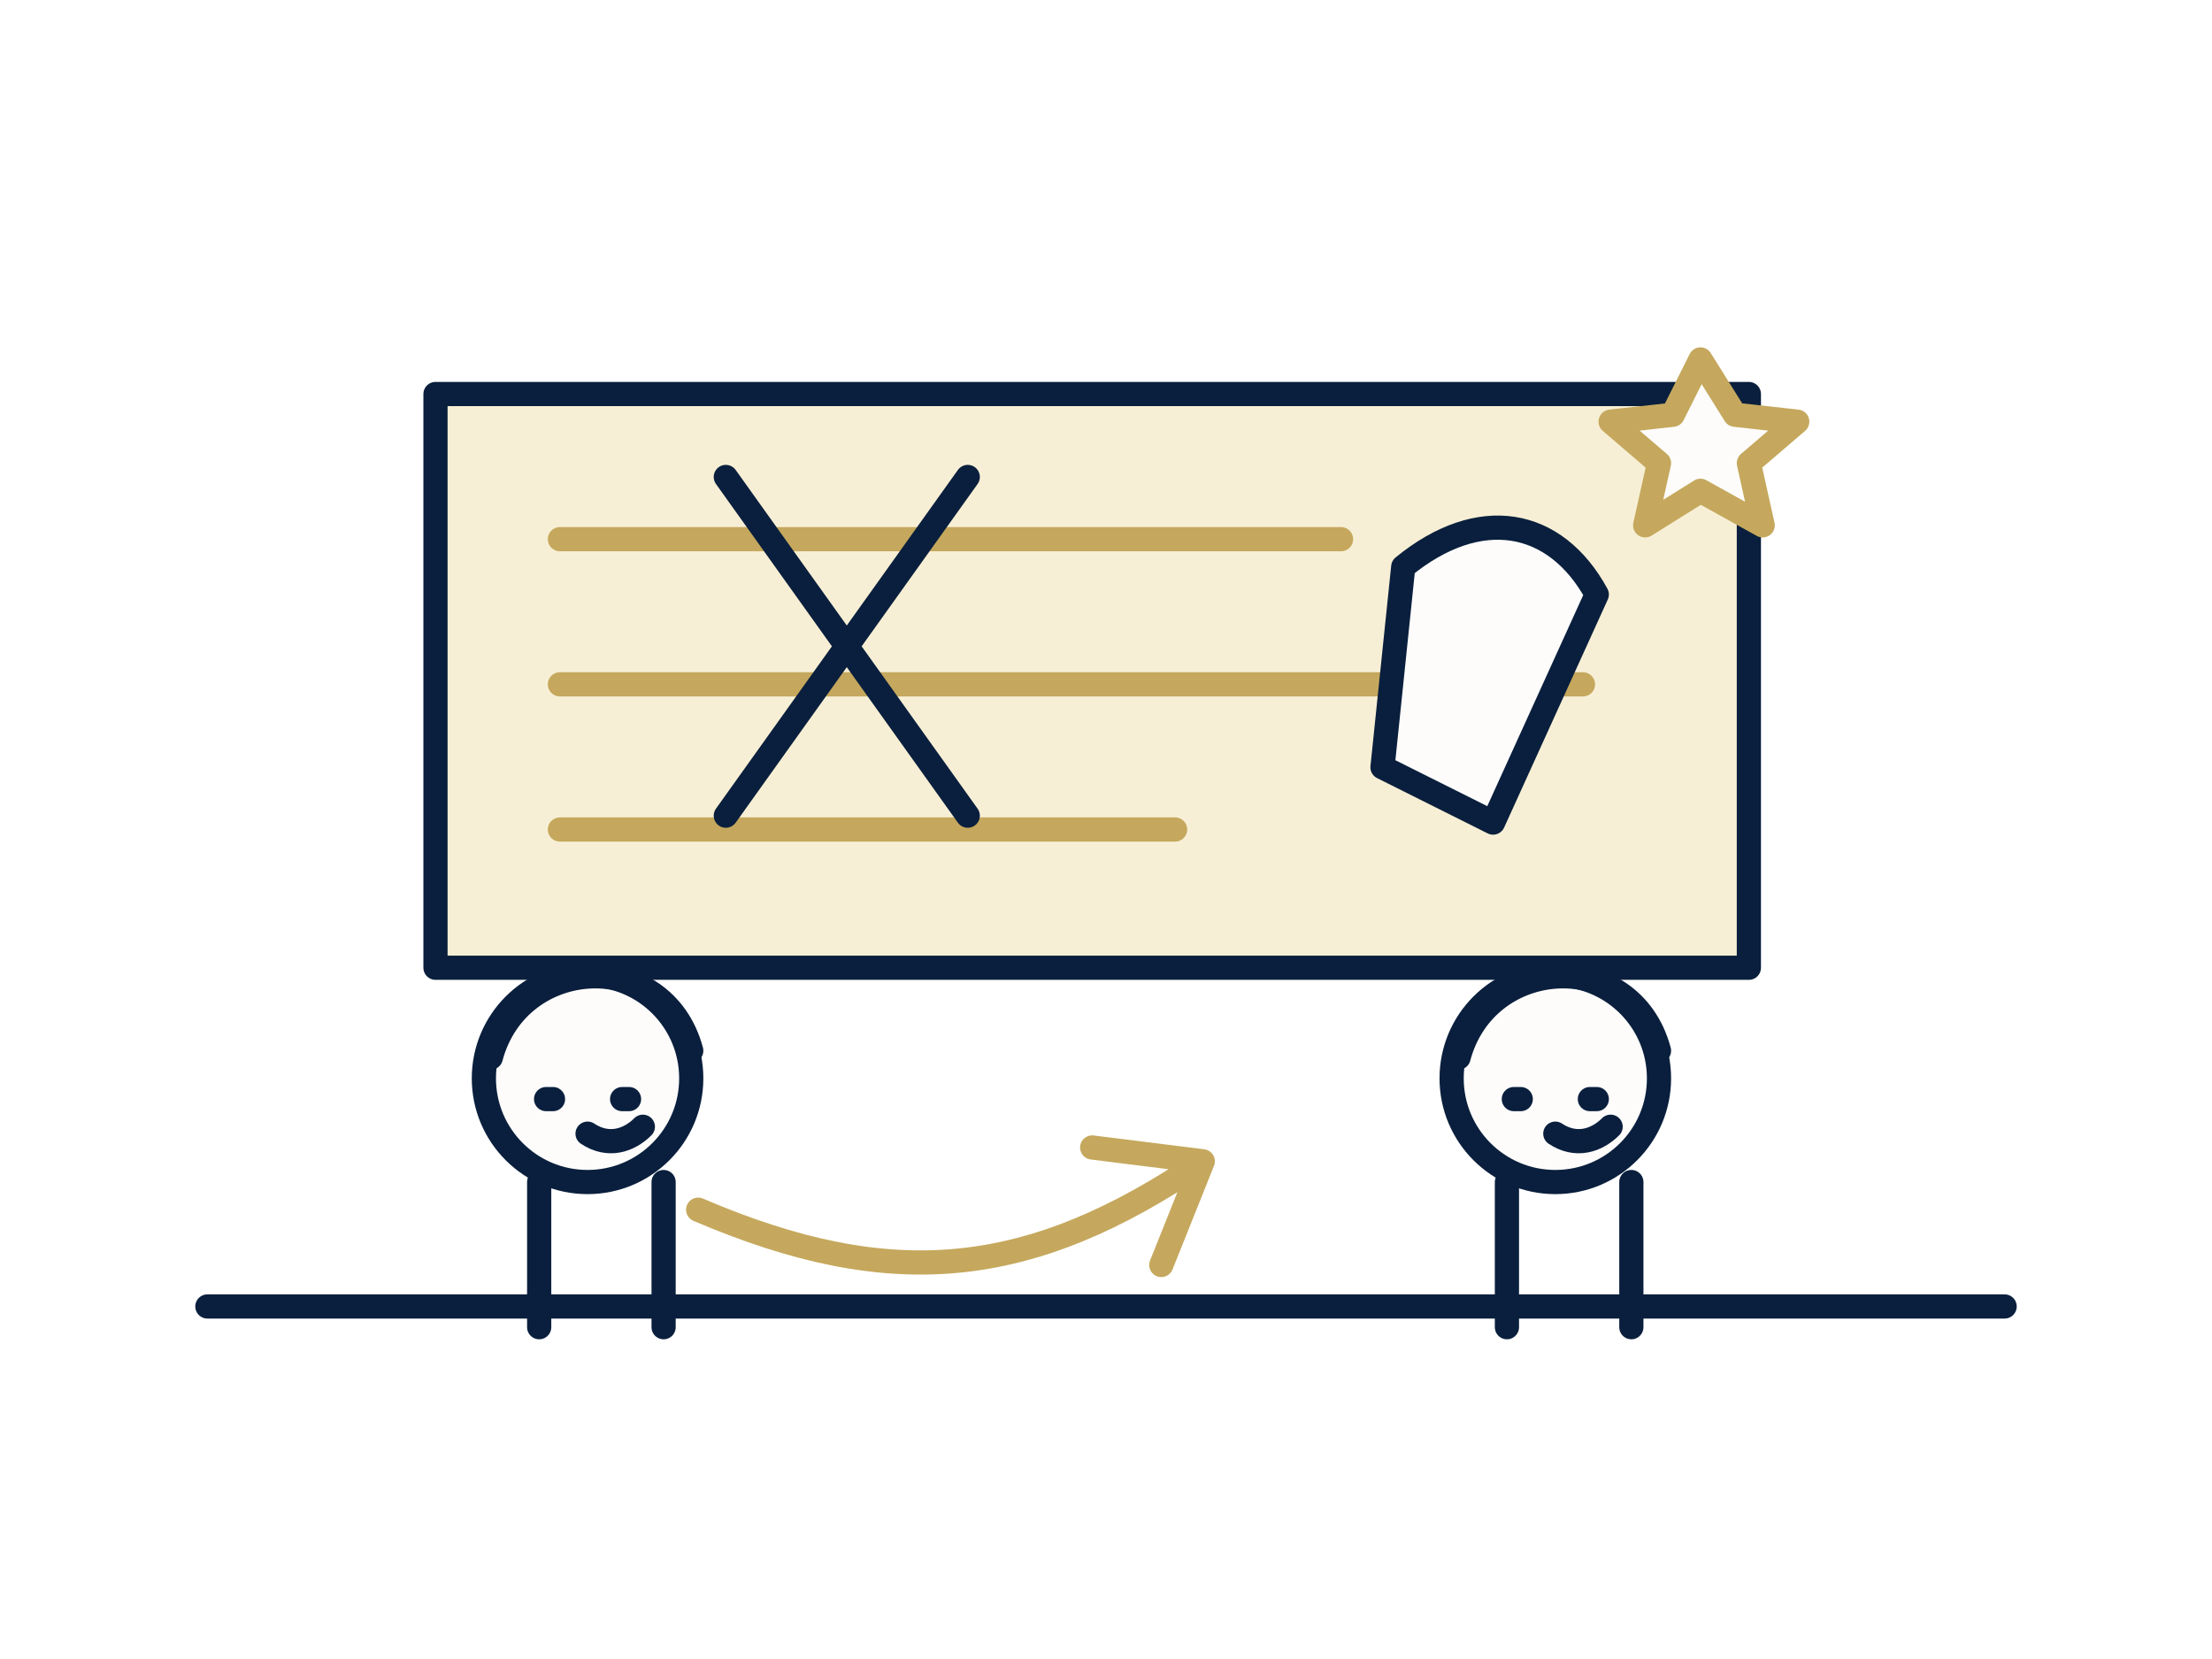
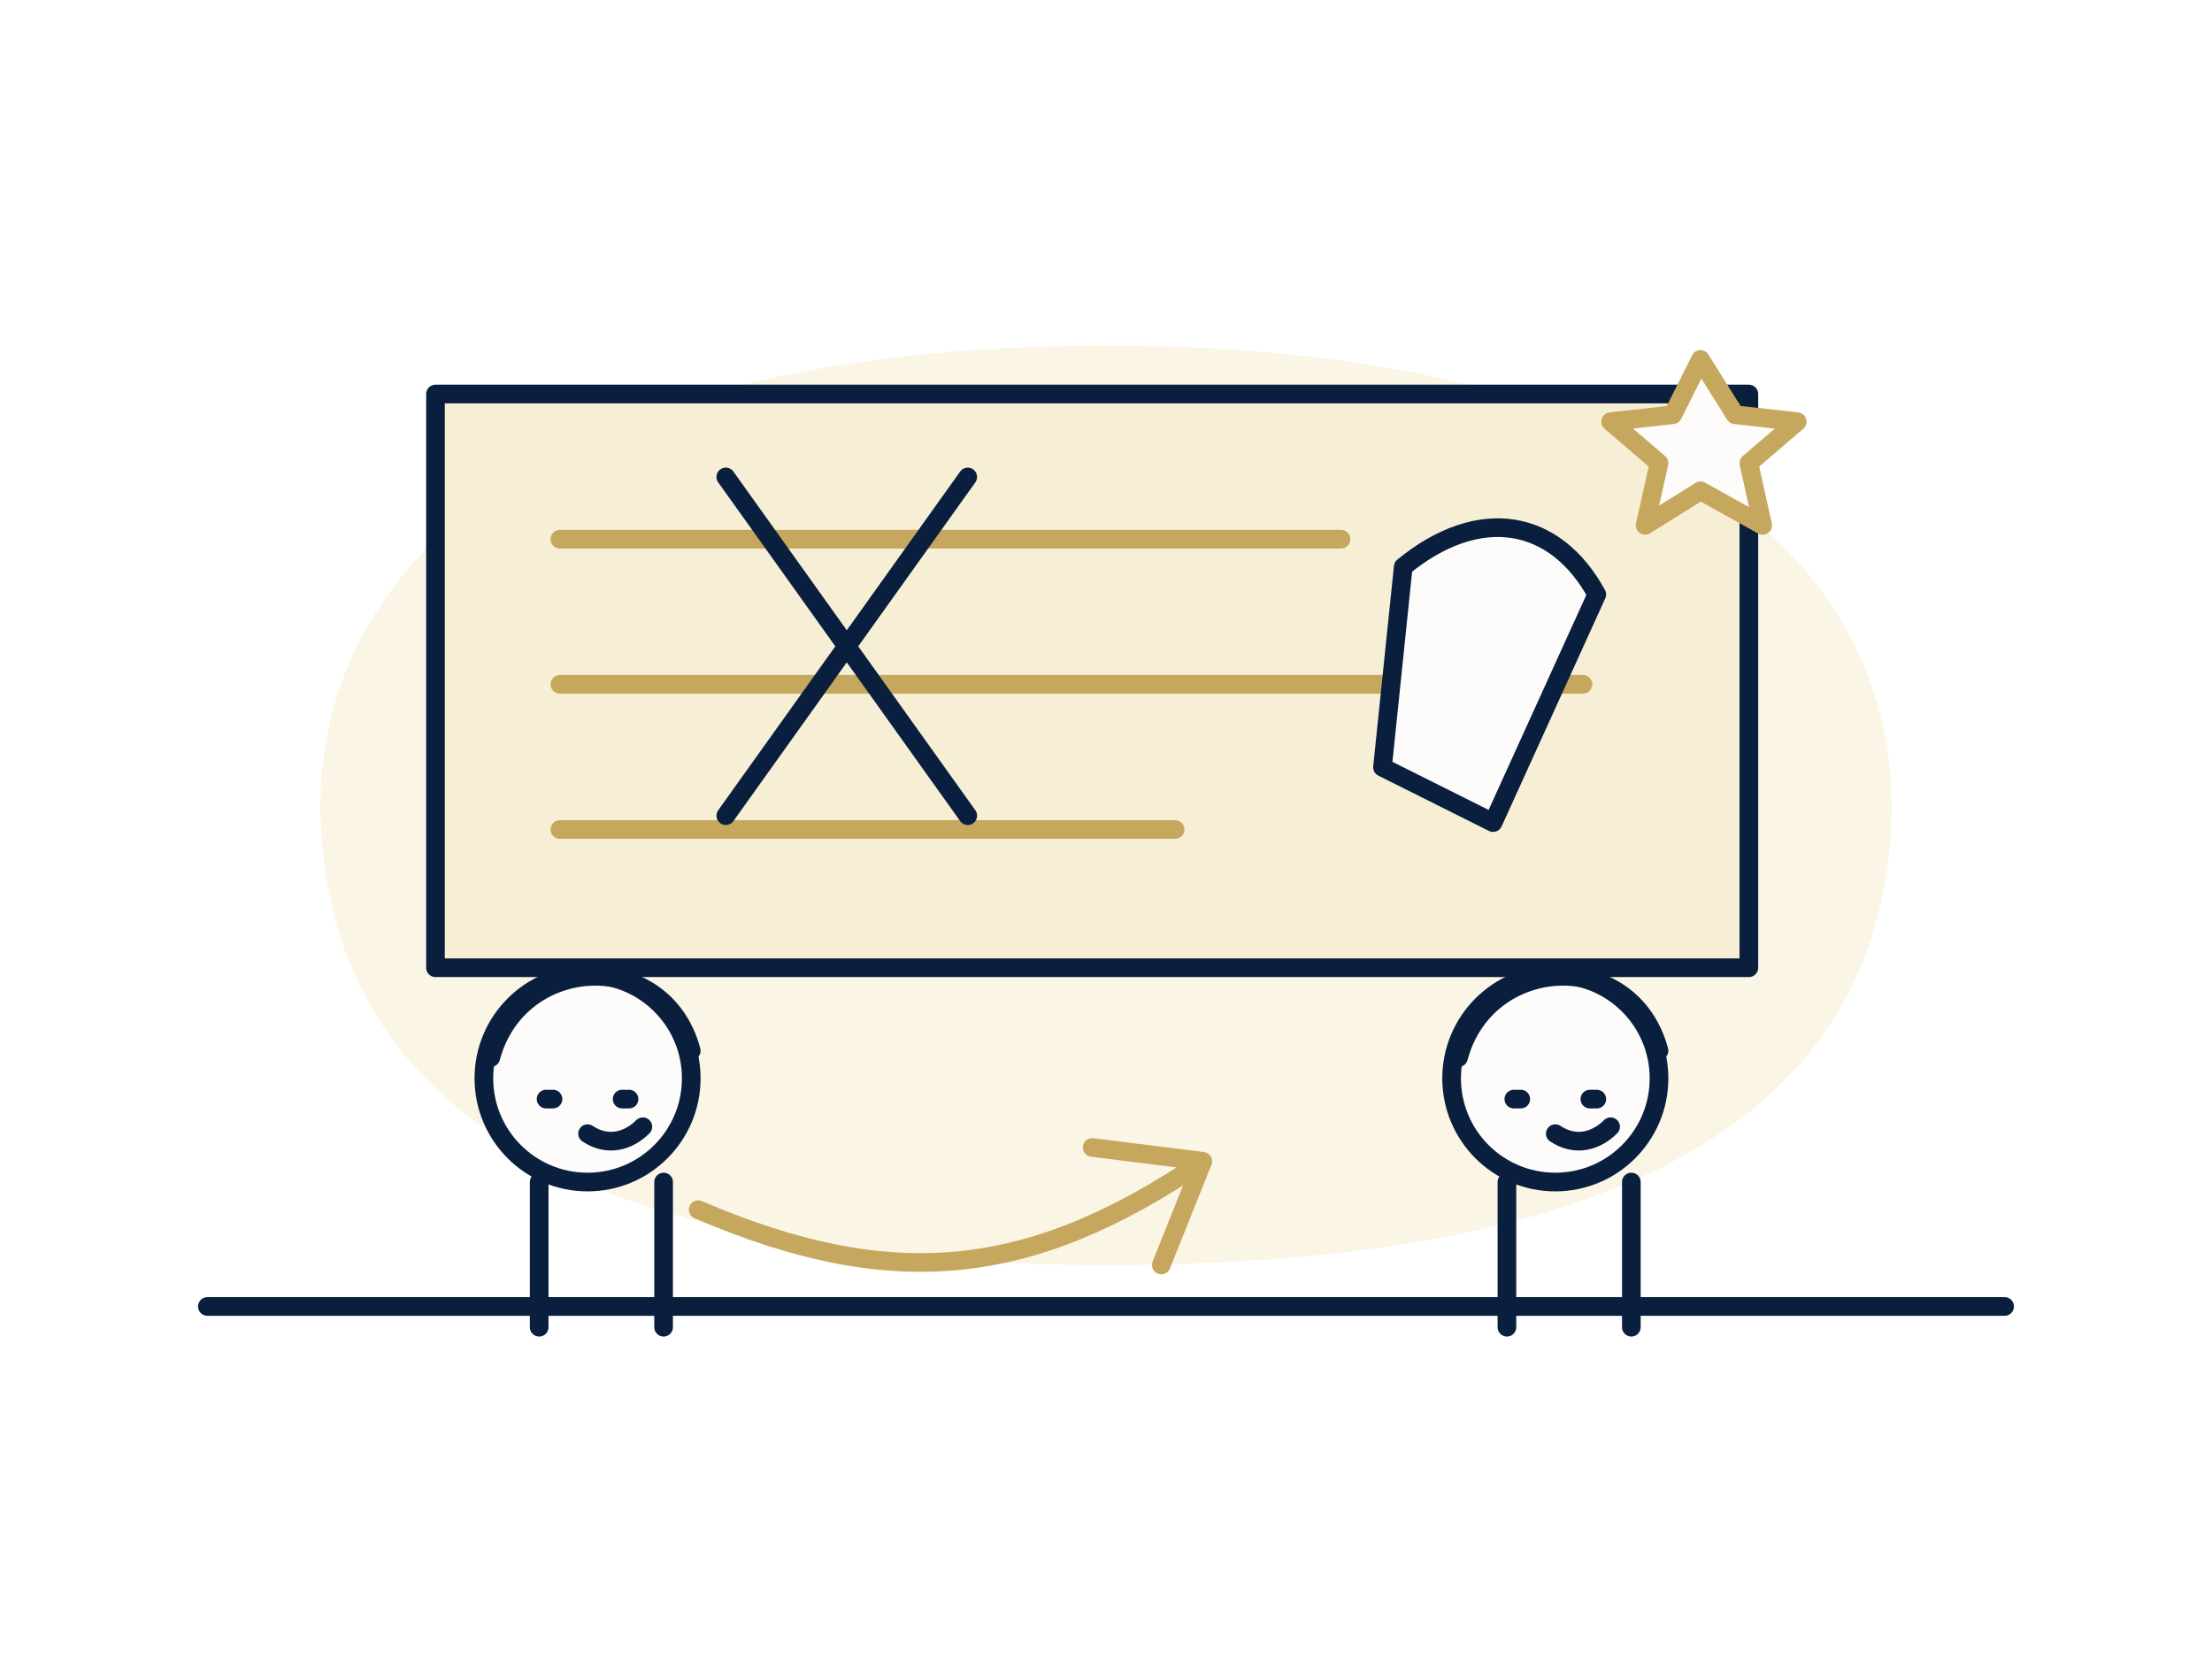
<svg xmlns="http://www.w3.org/2000/svg" viewBox="0 0 320 240" fill="none">
-   <g stroke="#0A1F3D" stroke-width="3.5" stroke-linecap="round" stroke-linejoin="round">
+   <path d="M48 131c-10-44 25-81 112-81s122 37 112 81c-8 35-46 52-112 52S56 166 48 131z" fill="#F7EFD5" opacity=".62" />
+   <g stroke="#0A1F3D" stroke-width="2.7" stroke-linecap="round" stroke-linejoin="round">
    <path d="M30 189h260" />
    <path d="M63 57h190v83H63z" fill="#F7EFD5" />
    <path d="M81 78h113m-113 21h148m-148 21h89" stroke="#C5A85D" />
    <path d="m105 69 35 49m0-49-35 49" />
    <path d="M203 82c11-9 22-7 28 4l-15 33-16-8z" fill="#FDFCFB" />
    <circle cx="85" cy="156" r="15" fill="#FDFCFB" />
    <path d="M71 153c4-15 25-16 29-1m-21 7h1m10 0h1m-6 5c3 2 6 1 8-1m-15 29v-21m18 21v-21" />
    <circle cx="225" cy="156" r="15" fill="#FDFCFB" />
    <path d="M211 153c4-15 25-16 29-1m-21 7h1m10 0h1m-6 5c3 2 6 1 8-1m-15 29v-21m18 21v-21" />
    <path d="M101 175c28 12 48 10 73-7m0 0-6 15m6-15-16-2" stroke="#C5A85D" />
    <path d="m246 52 5 8 9 1-7 6 2 9-9-5-8 5 2-9-7-6 9-1z" fill="#FDFCFB" stroke="#C5A85D" />
  </g>
</svg>
